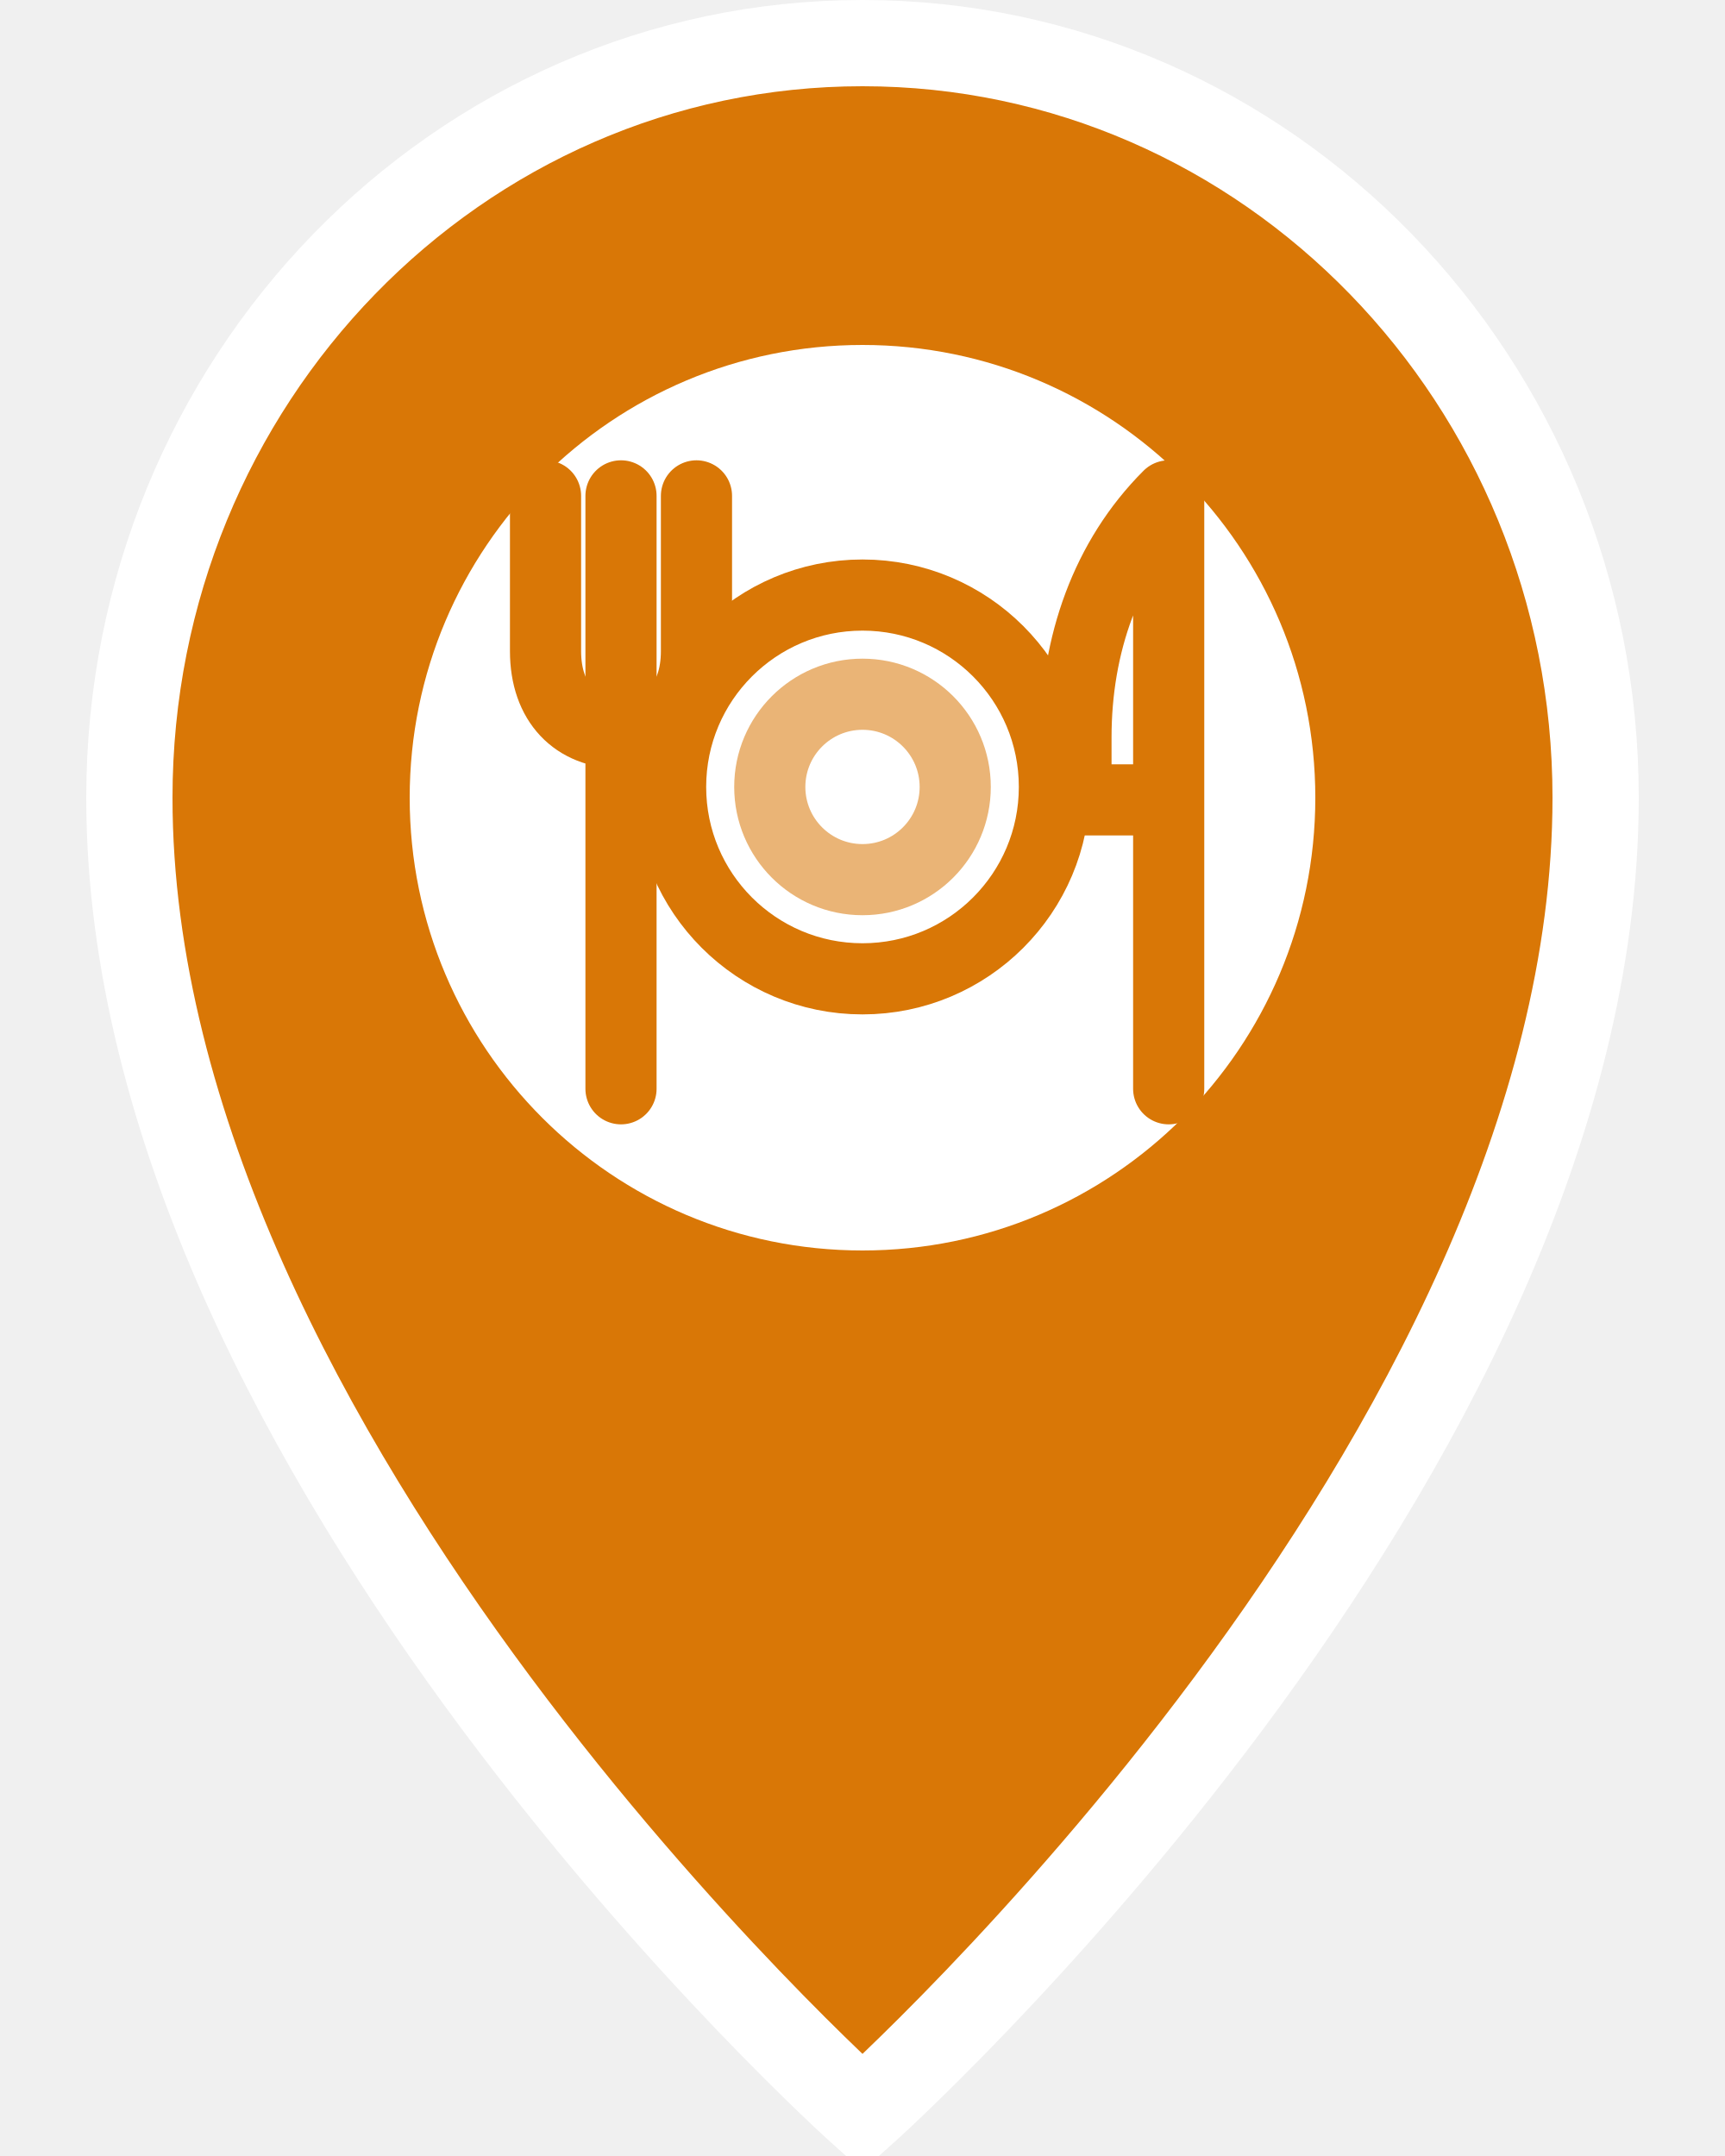
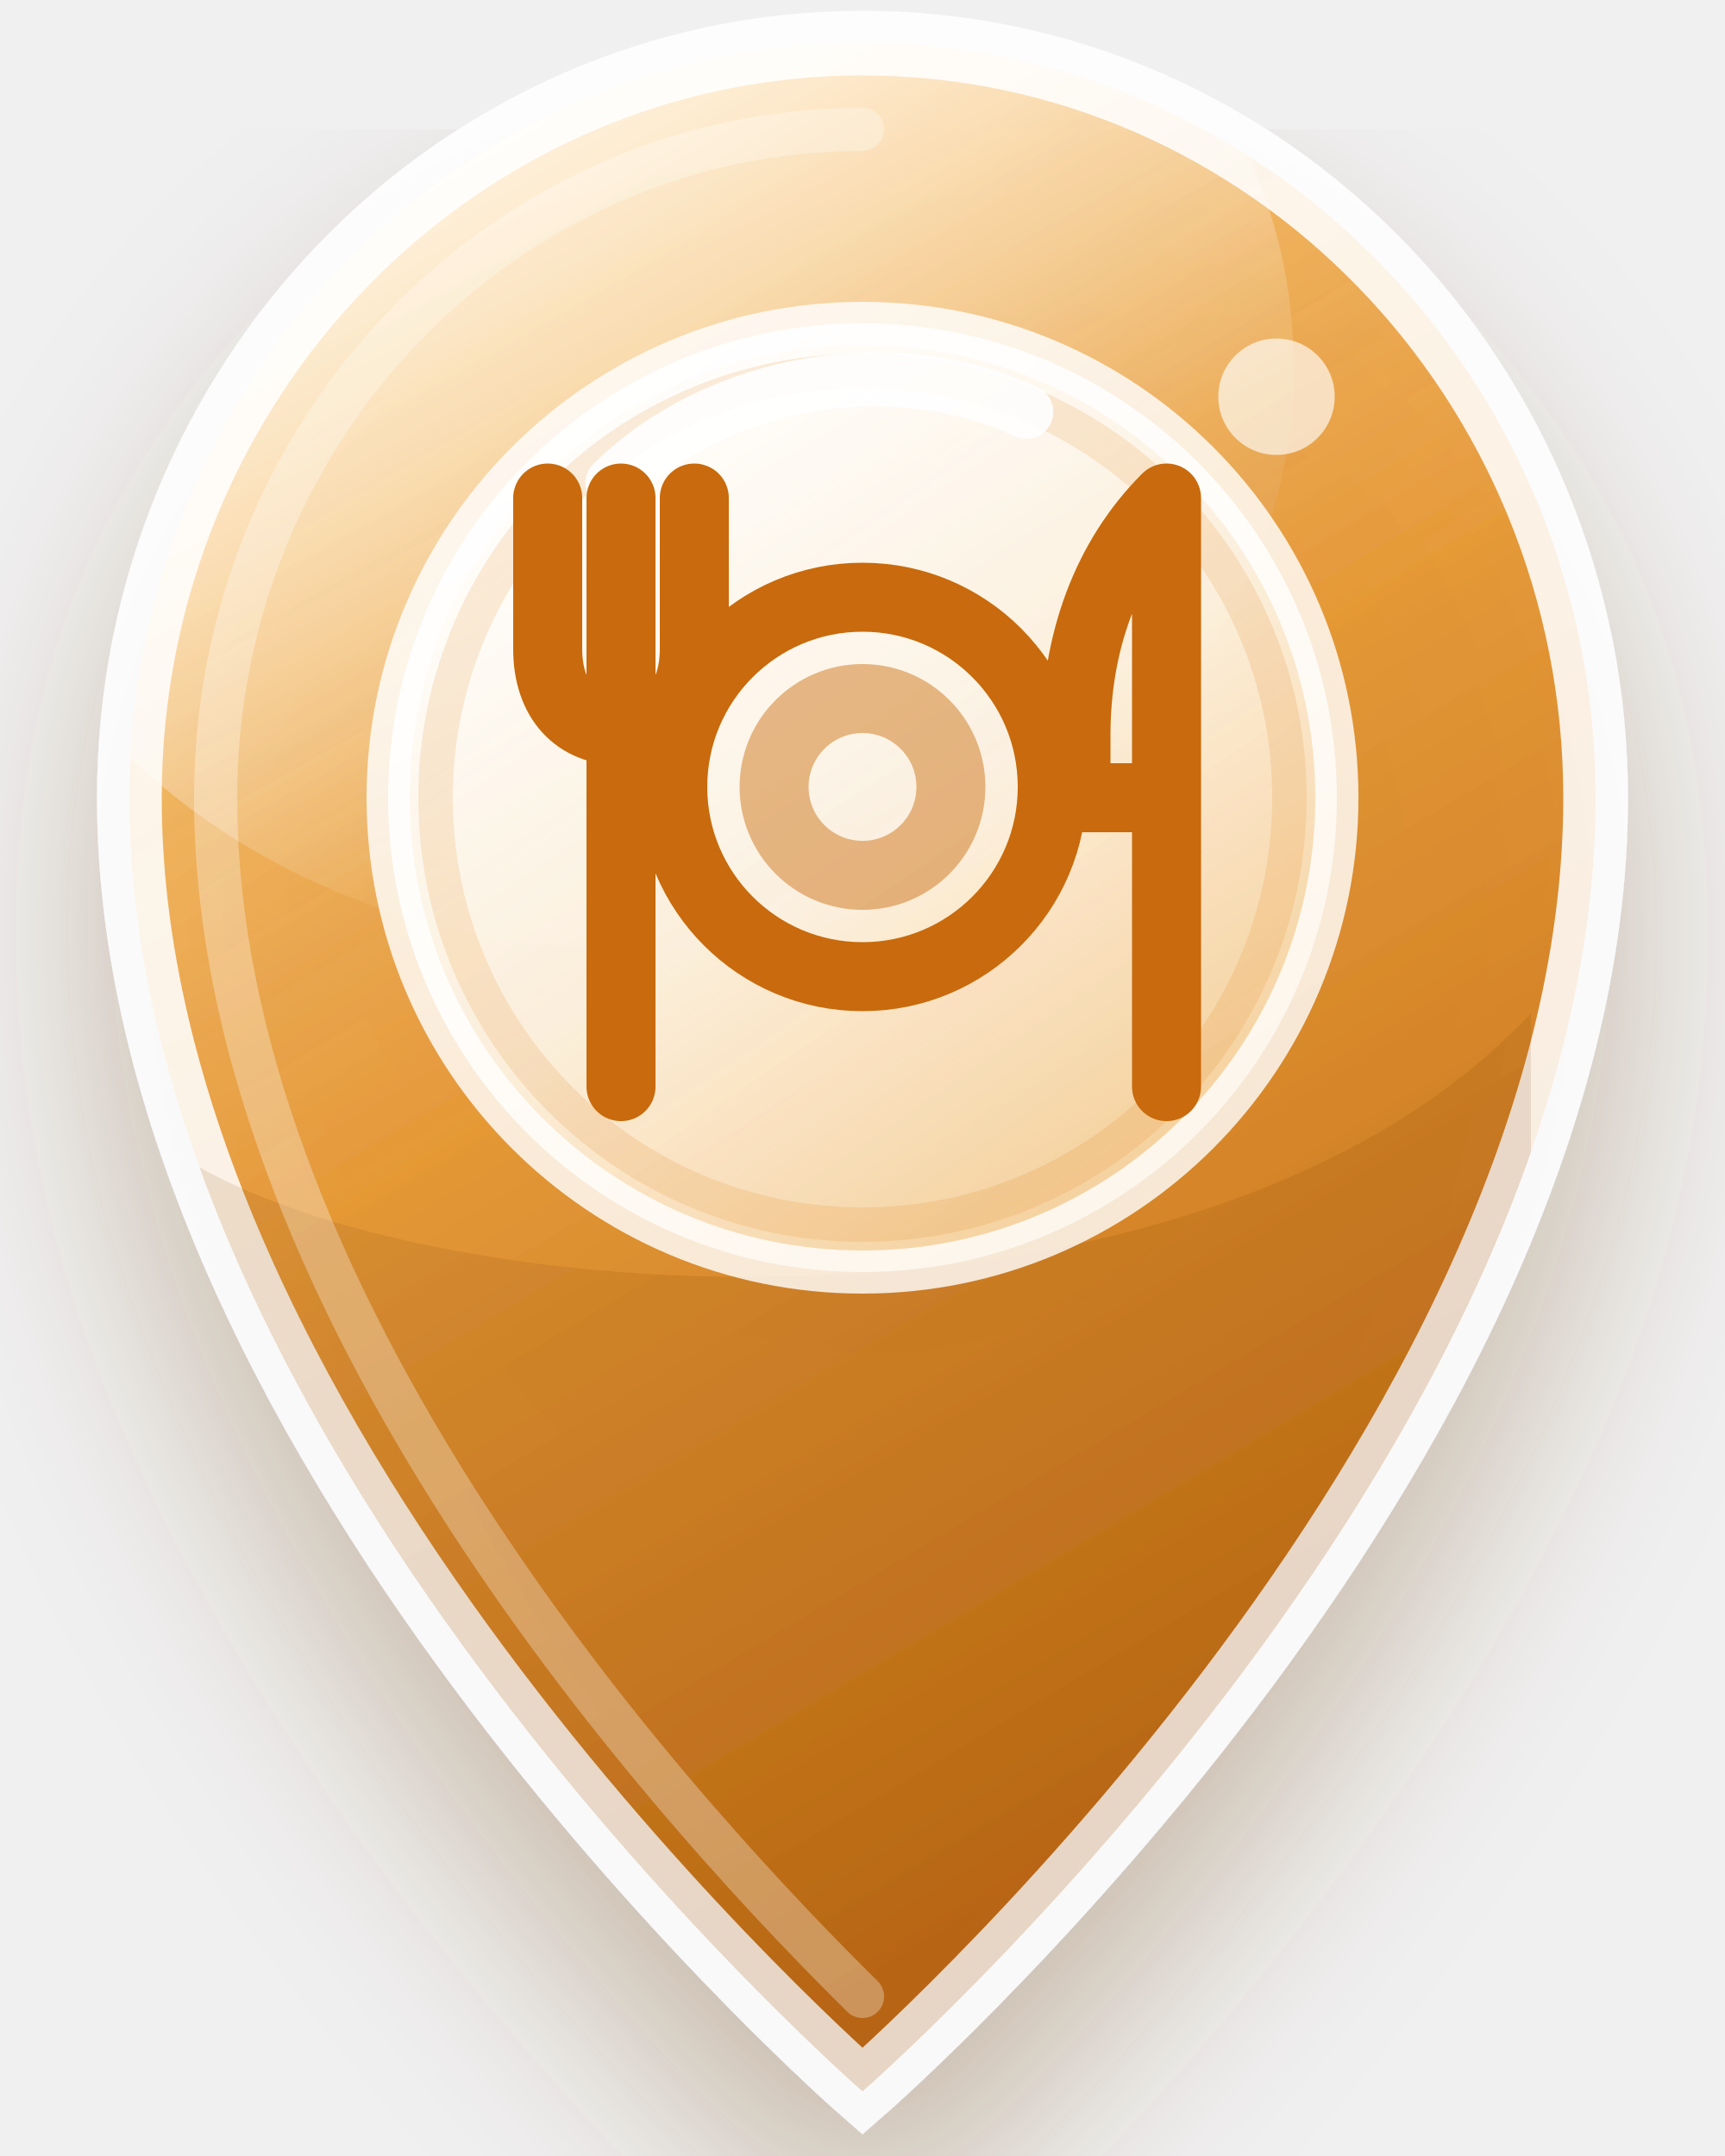
<svg xmlns="http://www.w3.org/2000/svg" width="40" height="50" viewBox="0 0 40 50" fill="none">
-   <path d="M20 49C20 49 37 33.8 37 18.5C37 8.835 29.389 1 20 1C10.611 1 3 8.835 3 18.5C3 33.8 20 49 20 49Z" fill="#D97706" stroke="white" stroke-width="2" />
-   <circle cx="20" cy="18.5" r="10.5" fill="white" />
-   <g stroke="#D97706" stroke-width="1.65" stroke-linecap="round" stroke-linejoin="round">
-     <circle cx="20" cy="18.25" r="4.45" />
-     <circle cx="20" cy="18.25" r="2.15" opacity="0.55" />
-     <path d="M12.65 11.5V15.1C12.65 16.3 13.35 17 14.4 17C15.45 17 16.15 16.3 16.15 15.1V11.5" />
-     <path d="M14.4 11.5V25.25" />
-     <path d="M27.1 25.25V11.5C25.65 12.95 24.95 14.95 24.95 17.1V18.55H27.1" />
+   <defs>
+     <linearGradient id="restaurant-shell" x1="7" y1="3" x2="32" y2="45" gradientUnits="userSpaceOnUse">
+       <stop stop-color="#FFD38A" stop-opacity="0.96" />
+       <stop offset="0.47" stop-color="#E49128" stop-opacity="0.9" />
+       <stop offset="1" stop-color="#B85F04" stop-opacity="0.95" />
+     </linearGradient>
+     <linearGradient id="restaurant-glass" x1="14" y1="9" x2="27" y2="28" gradientUnits="userSpaceOnUse">
+       <stop stop-color="white" stop-opacity="0.96" />
+       <stop offset="0.52" stop-color="#FFFCF5" stop-opacity="0.85" />
+       <stop offset="1" stop-color="#FFE8C2" stop-opacity="0.73" />
+     </linearGradient>
+     <linearGradient id="restaurant-shine" x1="11" y1="3" x2="25" y2="28" gradientUnits="userSpaceOnUse">
+       <stop stop-color="white" stop-opacity="0.74" />
+       <stop offset="0.5" stop-color="white" stop-opacity="0.08" />
+       <stop offset="1" stop-color="white" stop-opacity="0" />
+     </linearGradient>
+     <filter id="restaurant-shadow" x="-6" y="-4" width="52" height="62" filterUnits="userSpaceOnUse" color-interpolation-filters="sRGB">
+       <feDropShadow dx="0" dy="3" stdDeviation="2.4" flood-color="#6B3604" flood-opacity="0.3" />
+     </filter>
+     <clipPath id="restaurant-clip">
+       <path d="M20 48.5C20 48.5 37 33.7 37 18.5C37 8.835 29.389 1 20 1C10.611 1 3 8.835 3 18.5C3 33.7 20 48.5 20 48.5Z" />
+     </clipPath>
+   </defs>
+   <g filter="url(#restaurant-shadow)">
+     <path d="M20 48.5C20 48.5 37 33.7 37 18.5C37 8.835 29.389 1 20 1C10.611 1 3 8.835 3 18.5C3 33.7 20 48.5 20 48.5Z" fill="url(#restaurant-shell)" stroke="white" stroke-opacity="0.86" stroke-width="1.5" />
+     <g clip-path="url(#restaurant-clip)">
+       <ellipse cx="14.5" cy="8.5" rx="15.5" ry="13.5" fill="url(#restaurant-shine)" />
+       <path d="M4.5 27C10.5 30.5 28 31.5 35.5 23.5V42L20 50L4.5 37V27Z" fill="#733500" fill-opacity="0.12" />
+     </g>
+     <path d="M20 46.3C16.35 42.7 5 30.7 5 18.5C5 9.94 11.72 3 20 3" stroke="white" stroke-opacity="0.3" stroke-width="1" stroke-linecap="round" />
+     <circle cx="20" cy="18.5" r="11" fill="url(#restaurant-glass)" stroke="white" stroke-opacity="0.8" />
+     <circle cx="20" cy="18.5" r="9.9" stroke="#D97706" stroke-opacity="0.14" stroke-width="0.8" />
+     <path d="M14.2 11.2C16.65 8.8 20.7 8.1 23.8 9.55" stroke="white" stroke-opacity="0.9" stroke-width="1.25" stroke-linecap="round" />
+     <g stroke="#C86B08" stroke-width="1.6" stroke-linecap="round" stroke-linejoin="round">
+       <circle cx="20" cy="18.25" r="4.4" fill="#FFFFFF" fill-opacity="0.17" />
+       <circle cx="20" cy="18.25" r="2.05" opacity="0.46" />
+       <path d="M12.7 11.55V15.05C12.7 16.25 13.38 16.95 14.4 16.95C15.42 16.95 16.1 16.25 16.1 15.05V11.55" />
+       <path d="M14.4 11.55V25.2" />
+       <path d="M27.05 25.2V11.55C25.65 12.95 24.95 14.9 24.95 17.05V18.5H27.05" />
+     </g>
+     <circle cx="29.6" cy="9.2" r="1.35" fill="white" fill-opacity="0.64" />
  </g>
</svg>
